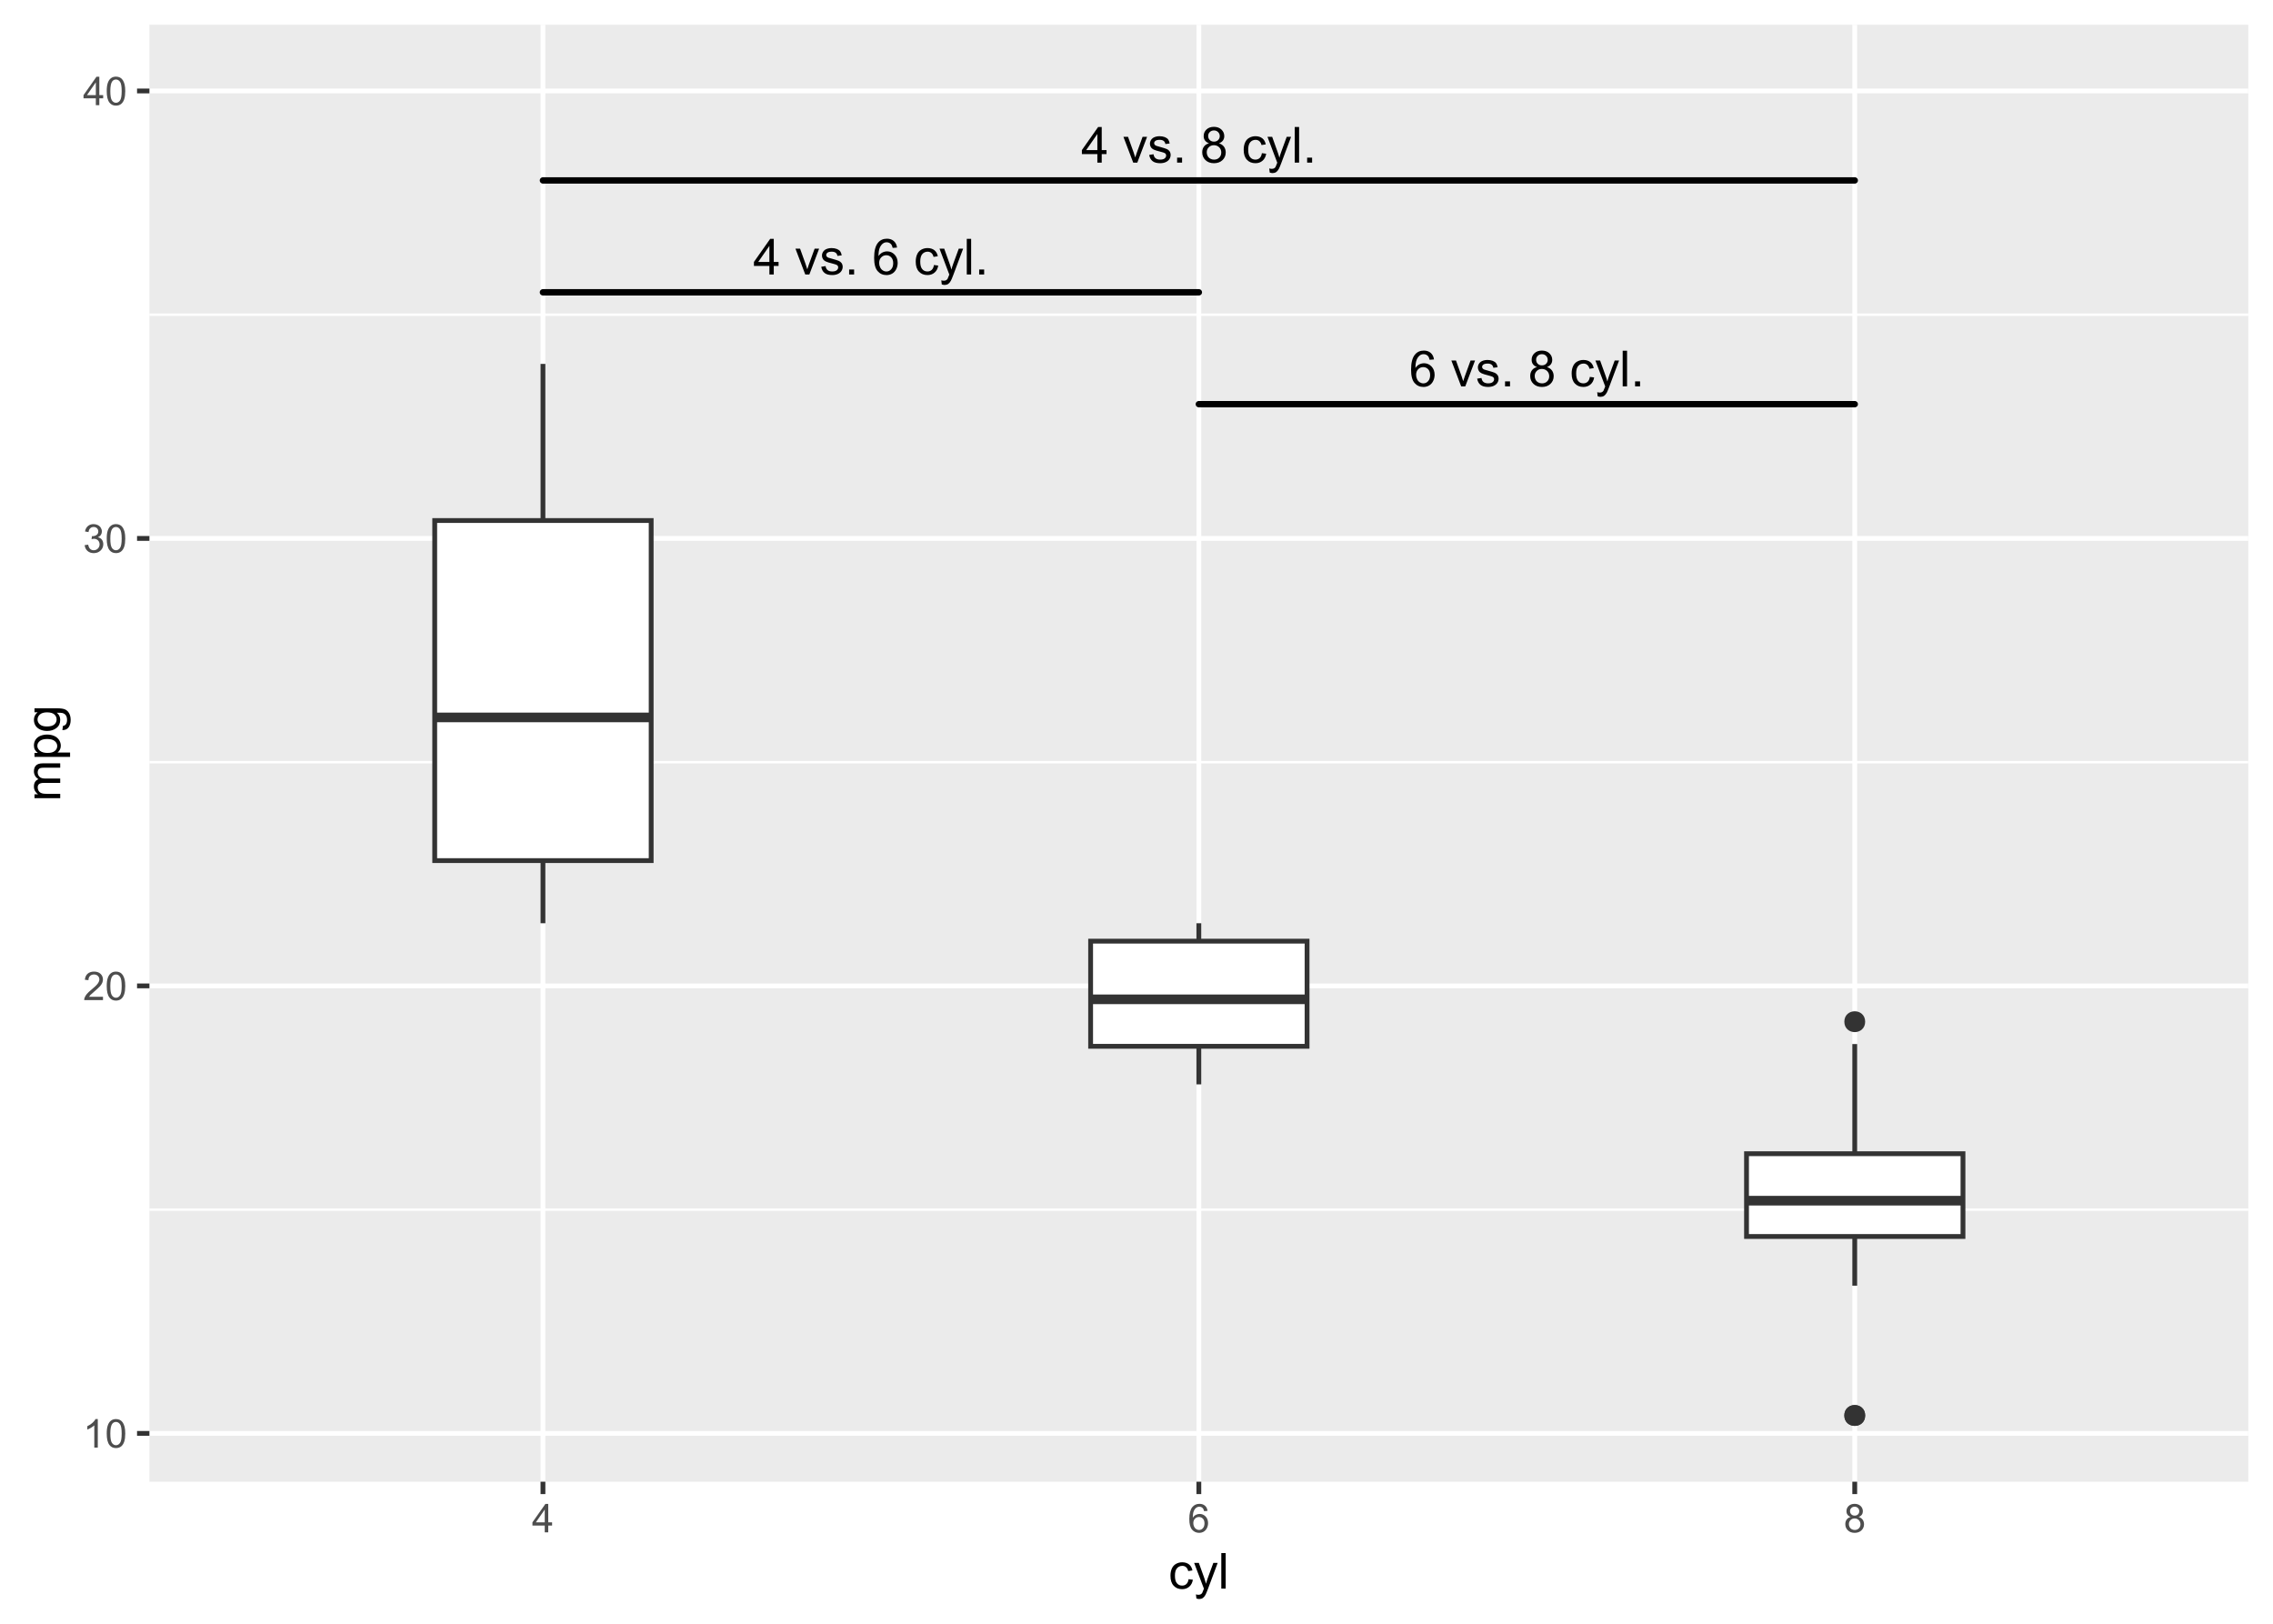
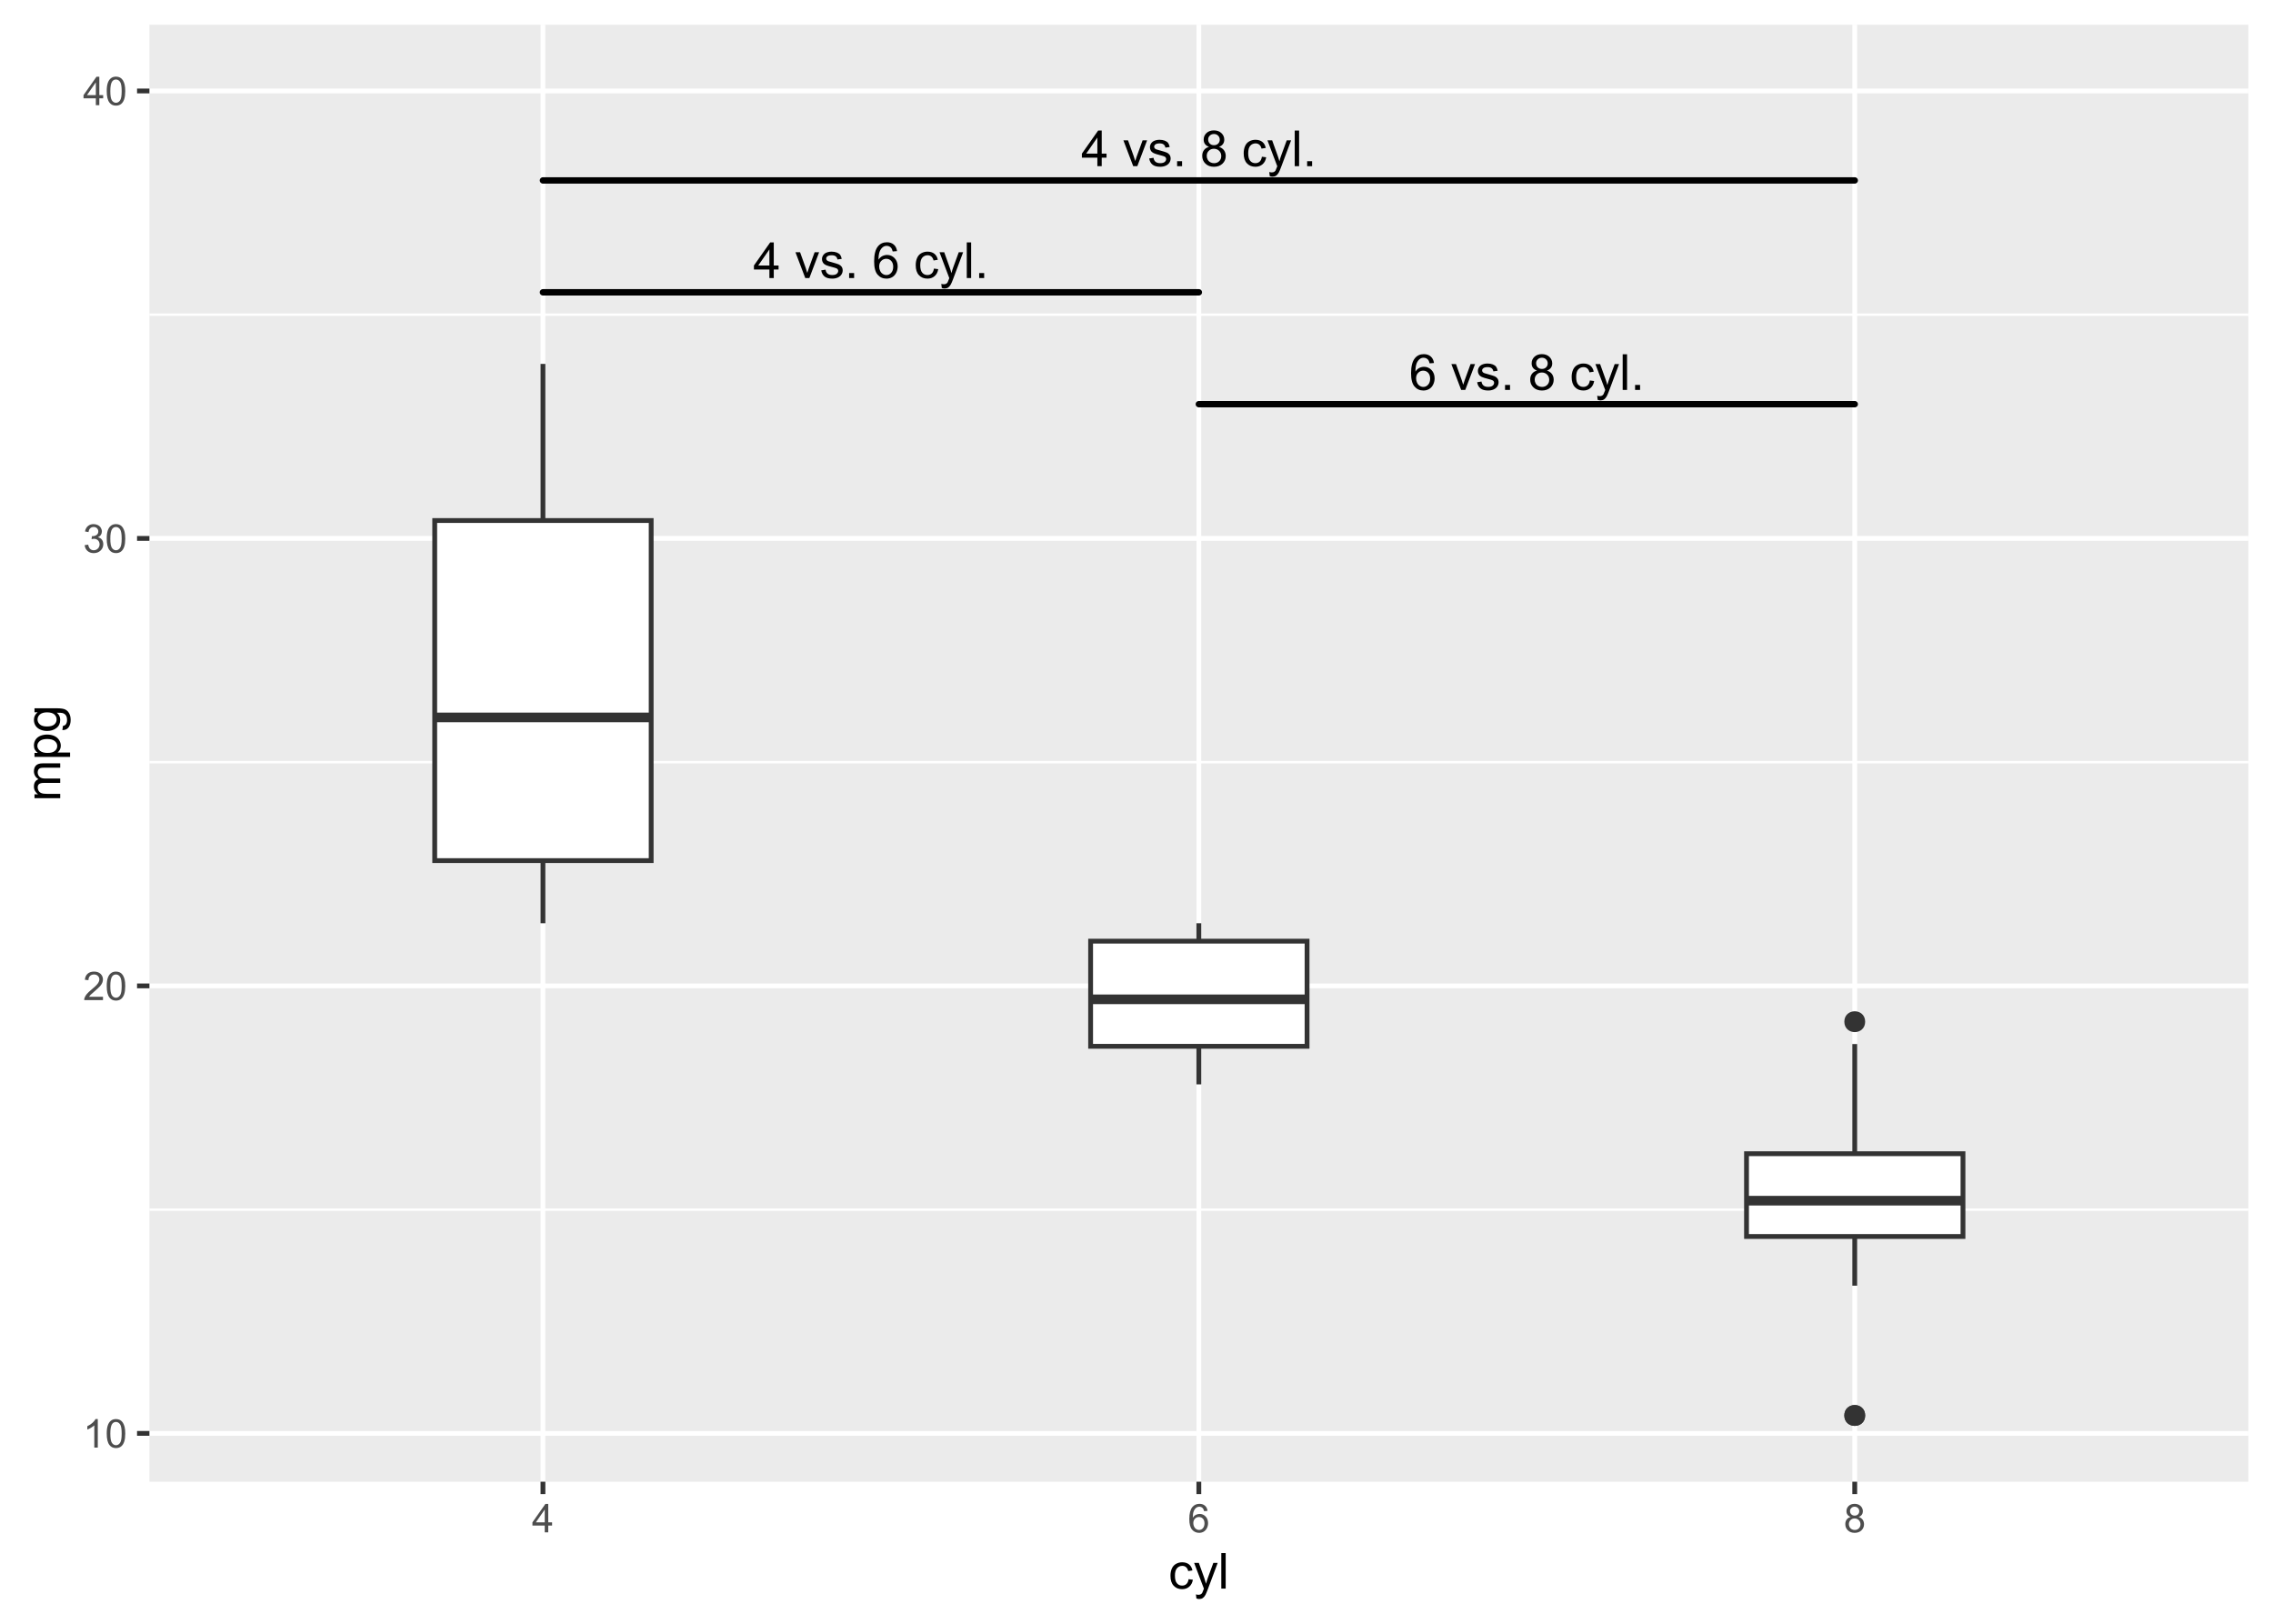
<svg xmlns="http://www.w3.org/2000/svg" xmlns:xlink="http://www.w3.org/1999/xlink" width="504pt" height="360pt" viewBox="0 0 504 360" version="1.1">
  <defs>
    <g>
      <symbol overflow="visible" id="glyph0-0">
        <path style="stroke:none;" d="M 1.379 0 L 1.379 -6.898 L 6.898 -6.898 L 6.898 0 Z M 1.551 -0.172 L 6.727 -0.172 L 6.727 -6.727 L 1.551 -6.727 Z M 1.551 -0.172 " />
      </symbol>
      <symbol overflow="visible" id="glyph0-1">
        <path style="stroke:none;" d="M 3.57 0 L 3.57 -1.891 L 0.141 -1.891 L 0.141 -2.781 L 3.746 -7.902 L 4.539 -7.902 L 4.539 -2.781 L 5.605 -2.781 L 5.605 -1.891 L 4.539 -1.891 L 4.539 0 Z M 3.57 -2.781 L 3.57 -6.344 L 1.094 -2.781 Z M 3.57 -2.781 " />
      </symbol>
      <symbol overflow="visible" id="glyph0-2">
        <path style="stroke:none;" d="" />
      </symbol>
      <symbol overflow="visible" id="glyph0-3">
        <path style="stroke:none;" d="M 2.316 0 L 0.141 -5.727 L 1.164 -5.727 L 2.395 -2.297 C 2.523 -1.926 2.645 -1.539 2.762 -1.145 C 2.844 -1.441 2.965 -1.805 3.121 -2.23 L 4.395 -5.727 L 5.391 -5.727 L 3.223 0 Z M 2.316 0 " />
      </symbol>
      <symbol overflow="visible" id="glyph0-4">
        <path style="stroke:none;" d="M 0.34 -1.707 L 1.301 -1.859 C 1.352 -1.469 1.5 -1.176 1.746 -0.973 C 1.992 -0.77 2.336 -0.668 2.781 -0.668 C 3.223 -0.668 3.555 -0.758 3.773 -0.938 C 3.988 -1.117 4.094 -1.328 4.098 -1.578 C 4.094 -1.797 4 -1.973 3.812 -2.098 C 3.676 -2.184 3.344 -2.293 2.82 -2.426 C 2.102 -2.605 1.609 -2.758 1.336 -2.891 C 1.062 -3.02 0.852 -3.203 0.711 -3.438 C 0.566 -3.668 0.496 -3.922 0.5 -4.203 C 0.496 -4.453 0.555 -4.691 0.676 -4.91 C 0.789 -5.129 0.949 -5.309 1.152 -5.457 C 1.301 -5.562 1.508 -5.656 1.77 -5.738 C 2.027 -5.812 2.305 -5.852 2.609 -5.855 C 3.055 -5.852 3.449 -5.789 3.789 -5.66 C 4.129 -5.527 4.379 -5.352 4.543 -5.133 C 4.699 -4.914 4.812 -4.617 4.879 -4.246 L 3.93 -4.117 C 3.883 -4.41 3.758 -4.641 3.555 -4.805 C 3.348 -4.969 3.055 -5.051 2.68 -5.055 C 2.23 -5.051 1.914 -4.977 1.723 -4.832 C 1.531 -4.684 1.434 -4.512 1.438 -4.316 C 1.434 -4.188 1.477 -4.074 1.559 -3.977 C 1.637 -3.871 1.758 -3.785 1.93 -3.719 C 2.023 -3.68 2.309 -3.598 2.785 -3.473 C 3.469 -3.285 3.949 -3.133 4.223 -3.02 C 4.492 -2.902 4.703 -2.734 4.859 -2.512 C 5.012 -2.289 5.09 -2.012 5.094 -1.684 C 5.09 -1.355 4.996 -1.051 4.809 -0.766 C 4.617 -0.48 4.344 -0.262 3.992 -0.105 C 3.633 0.051 3.23 0.129 2.785 0.129 C 2.039 0.129 1.473 -0.023 1.086 -0.332 C 0.691 -0.641 0.445 -1.098 0.34 -1.707 Z M 0.34 -1.707 " />
      </symbol>
      <symbol overflow="visible" id="glyph0-5">
        <path style="stroke:none;" d="M 1.004 0 L 1.004 -1.105 L 2.109 -1.105 L 2.109 0 Z M 1.004 0 " />
      </symbol>
      <symbol overflow="visible" id="glyph0-6">
        <path style="stroke:none;" d="M 5.492 -5.969 L 4.527 -5.891 C 4.438 -6.27 4.316 -6.547 4.16 -6.723 C 3.898 -6.996 3.574 -7.137 3.191 -7.137 C 2.879 -7.137 2.609 -7.051 2.379 -6.879 C 2.07 -6.652 1.828 -6.324 1.652 -5.902 C 1.477 -5.473 1.383 -4.863 1.379 -4.074 C 1.609 -4.426 1.895 -4.691 2.234 -4.867 C 2.57 -5.035 2.926 -5.121 3.301 -5.125 C 3.941 -5.121 4.492 -4.883 4.949 -4.41 C 5.402 -3.934 5.629 -3.32 5.633 -2.566 C 5.629 -2.066 5.523 -1.602 5.312 -1.18 C 5.098 -0.75 4.805 -0.426 4.43 -0.203 C 4.055 0.02 3.629 0.129 3.16 0.133 C 2.348 0.129 1.688 -0.164 1.18 -0.758 C 0.664 -1.348 0.41 -2.328 0.414 -3.699 C 0.41 -5.223 0.691 -6.332 1.262 -7.027 C 1.75 -7.629 2.414 -7.934 3.25 -7.934 C 3.871 -7.934 4.379 -7.758 4.777 -7.41 C 5.172 -7.062 5.41 -6.582 5.492 -5.969 Z M 1.531 -2.559 C 1.527 -2.223 1.598 -1.902 1.742 -1.602 C 1.883 -1.293 2.082 -1.062 2.34 -0.902 C 2.59 -0.742 2.859 -0.66 3.145 -0.664 C 3.551 -0.66 3.902 -0.828 4.199 -1.16 C 4.492 -1.488 4.641 -1.938 4.641 -2.508 C 4.641 -3.051 4.492 -3.48 4.203 -3.797 C 3.91 -4.109 3.547 -4.266 3.105 -4.27 C 2.668 -4.266 2.293 -4.109 1.988 -3.797 C 1.68 -3.48 1.527 -3.066 1.531 -2.559 Z M 1.531 -2.559 " />
      </symbol>
      <symbol overflow="visible" id="glyph0-7">
        <path style="stroke:none;" d="M 4.465 -2.098 L 5.418 -1.973 C 5.312 -1.312 5.047 -0.797 4.617 -0.43 C 4.188 -0.055 3.66 0.129 3.035 0.129 C 2.25 0.129 1.617 -0.125 1.145 -0.637 C 0.664 -1.148 0.426 -1.883 0.43 -2.84 C 0.426 -3.457 0.531 -4 0.738 -4.465 C 0.941 -4.926 1.25 -5.273 1.672 -5.508 C 2.086 -5.738 2.543 -5.852 3.039 -5.855 C 3.66 -5.852 4.168 -5.695 4.566 -5.383 C 4.957 -5.066 5.211 -4.621 5.324 -4.043 L 4.383 -3.898 C 4.289 -4.277 4.129 -4.566 3.902 -4.762 C 3.676 -4.953 3.398 -5.051 3.078 -5.055 C 2.586 -5.051 2.191 -4.875 1.887 -4.527 C 1.582 -4.176 1.43 -3.621 1.43 -2.867 C 1.43 -2.094 1.574 -1.535 1.871 -1.191 C 2.16 -0.84 2.547 -0.668 3.023 -0.668 C 3.402 -0.668 3.719 -0.785 3.977 -1.02 C 4.23 -1.254 4.395 -1.613 4.465 -2.098 Z M 4.465 -2.098 " />
      </symbol>
      <symbol overflow="visible" id="glyph0-8">
        <path style="stroke:none;" d="M 0.684 2.203 L 0.578 1.293 C 0.785 1.348 0.969 1.375 1.133 1.379 C 1.344 1.375 1.516 1.34 1.648 1.27 C 1.773 1.195 1.883 1.094 1.969 0.969 C 2.027 0.867 2.125 0.629 2.266 0.246 C 2.277 0.191 2.305 0.113 2.352 0.012 L 0.18 -5.727 L 1.223 -5.727 L 2.414 -2.41 C 2.57 -1.984 2.707 -1.543 2.828 -1.082 C 2.938 -1.523 3.07 -1.957 3.23 -2.387 L 4.453 -5.727 L 5.422 -5.727 L 3.246 0.098 C 3.012 0.723 2.828 1.156 2.699 1.395 C 2.523 1.715 2.324 1.949 2.105 2.098 C 1.879 2.246 1.613 2.32 1.309 2.324 C 1.121 2.32 0.914 2.281 0.684 2.203 Z M 0.684 2.203 " />
      </symbol>
      <symbol overflow="visible" id="glyph0-9">
        <path style="stroke:none;" d="M 0.707 0 L 0.707 -7.902 L 1.676 -7.902 L 1.676 0 Z M 0.707 0 " />
      </symbol>
      <symbol overflow="visible" id="glyph0-10">
        <path style="stroke:none;" d="M 1.953 -4.285 C 1.547 -4.43 1.25 -4.641 1.055 -4.914 C 0.859 -5.184 0.762 -5.512 0.766 -5.898 C 0.762 -6.469 0.969 -6.949 1.383 -7.344 C 1.797 -7.734 2.348 -7.934 3.035 -7.934 C 3.723 -7.934 4.277 -7.73 4.699 -7.332 C 5.121 -6.93 5.332 -6.445 5.332 -5.871 C 5.332 -5.504 5.234 -5.184 5.043 -4.914 C 4.848 -4.641 4.555 -4.43 4.168 -4.285 C 4.648 -4.121 5.02 -3.867 5.273 -3.52 C 5.527 -3.164 5.652 -2.742 5.656 -2.258 C 5.652 -1.578 5.414 -1.012 4.938 -0.555 C 4.457 -0.098 3.828 0.129 3.051 0.133 C 2.27 0.129 1.641 -0.098 1.164 -0.559 C 0.684 -1.016 0.445 -1.594 0.449 -2.285 C 0.445 -2.797 0.574 -3.227 0.84 -3.574 C 1.098 -3.922 1.469 -4.156 1.953 -4.285 Z M 1.758 -5.93 C 1.758 -5.555 1.875 -5.246 2.117 -5.012 C 2.355 -4.77 2.668 -4.652 3.055 -4.656 C 3.426 -4.652 3.734 -4.77 3.973 -5.008 C 4.211 -5.242 4.328 -5.531 4.332 -5.875 C 4.328 -6.23 4.207 -6.531 3.961 -6.773 C 3.715 -7.016 3.41 -7.137 3.047 -7.137 C 2.676 -7.137 2.367 -7.016 2.125 -6.781 C 1.879 -6.539 1.758 -6.258 1.758 -5.93 Z M 1.445 -2.281 C 1.441 -2 1.508 -1.734 1.641 -1.477 C 1.773 -1.219 1.969 -1.016 2.227 -0.875 C 2.484 -0.73 2.762 -0.66 3.062 -0.664 C 3.523 -0.66 3.906 -0.809 4.211 -1.109 C 4.512 -1.406 4.664 -1.785 4.664 -2.246 C 4.664 -2.711 4.508 -3.098 4.195 -3.406 C 3.883 -3.707 3.492 -3.859 3.031 -3.863 C 2.57 -3.859 2.191 -3.711 1.895 -3.41 C 1.59 -3.109 1.441 -2.73 1.445 -2.281 Z M 1.445 -2.281 " />
      </symbol>
      <symbol overflow="visible" id="glyph1-0">
        <path style="stroke:none;" d="M 1.102 0 L 1.102 -5.5 L 5.5 -5.5 L 5.5 0 Z M 1.238 -0.137 L 5.363 -0.137 L 5.363 -5.363 L 1.238 -5.363 Z M 1.238 -0.137 " />
      </symbol>
      <symbol overflow="visible" id="glyph1-1">
        <path style="stroke:none;" d="M 3.277 0 L 2.504 0 L 2.504 -4.93 C 2.316 -4.75 2.074 -4.574 1.773 -4.395 C 1.469 -4.215 1.195 -4.082 0.957 -3.996 L 0.957 -4.742 C 1.387 -4.941 1.766 -5.188 2.09 -5.48 C 2.414 -5.77 2.645 -6.051 2.781 -6.324 L 3.277 -6.324 Z M 3.277 0 " />
      </symbol>
      <symbol overflow="visible" id="glyph1-2">
        <path style="stroke:none;" d="M 0.367 -3.105 C 0.363 -3.848 0.438 -4.445 0.594 -4.902 C 0.742 -5.355 0.973 -5.707 1.277 -5.953 C 1.578 -6.199 1.957 -6.32 2.418 -6.324 C 2.754 -6.32 3.051 -6.254 3.309 -6.121 C 3.562 -5.984 3.773 -5.789 3.938 -5.531 C 4.102 -5.273 4.23 -4.961 4.328 -4.594 C 4.422 -4.227 4.469 -3.73 4.473 -3.105 C 4.469 -2.367 4.395 -1.77 4.242 -1.316 C 4.09 -0.859 3.863 -0.508 3.562 -0.262 C 3.258 -0.016 2.875 0.105 2.418 0.109 C 1.809 0.105 1.332 -0.109 0.988 -0.547 C 0.57 -1.066 0.363 -1.922 0.367 -3.105 Z M 1.16 -3.105 C 1.16 -2.07 1.281 -1.379 1.523 -1.039 C 1.766 -0.695 2.062 -0.527 2.418 -0.527 C 2.773 -0.527 3.074 -0.699 3.316 -1.043 C 3.559 -1.387 3.68 -2.074 3.68 -3.105 C 3.68 -4.145 3.559 -4.832 3.316 -5.172 C 3.074 -5.512 2.77 -5.684 2.41 -5.684 C 2.051 -5.684 1.77 -5.531 1.559 -5.234 C 1.293 -4.844 1.16 -4.137 1.16 -3.105 Z M 1.16 -3.105 " />
      </symbol>
      <symbol overflow="visible" id="glyph1-3">
        <path style="stroke:none;" d="M 4.43 -0.742 L 4.43 0 L 0.266 0 C 0.258 -0.188 0.289 -0.367 0.355 -0.539 C 0.461 -0.82 0.629 -1.098 0.863 -1.375 C 1.094 -1.648 1.434 -1.965 1.879 -2.328 C 2.562 -2.887 3.023 -3.332 3.266 -3.664 C 3.5 -3.988 3.621 -4.301 3.625 -4.594 C 3.621 -4.898 3.512 -5.156 3.297 -5.367 C 3.074 -5.578 2.789 -5.684 2.441 -5.684 C 2.066 -5.684 1.77 -5.57 1.547 -5.348 C 1.32 -5.125 1.207 -4.816 1.207 -4.422 L 0.414 -4.504 C 0.465 -5.094 0.668 -5.543 1.027 -5.855 C 1.379 -6.164 1.855 -6.32 2.457 -6.324 C 3.059 -6.32 3.539 -6.152 3.891 -5.82 C 4.242 -5.484 4.418 -5.07 4.422 -4.578 C 4.418 -4.32 4.367 -4.074 4.266 -3.832 C 4.164 -3.59 3.992 -3.332 3.754 -3.062 C 3.512 -2.793 3.113 -2.426 2.562 -1.957 C 2.094 -1.566 1.797 -1.301 1.664 -1.16 C 1.531 -1.02 1.422 -0.879 1.34 -0.742 Z M 4.43 -0.742 " />
      </symbol>
      <symbol overflow="visible" id="glyph1-4">
        <path style="stroke:none;" d="M 0.371 -1.664 L 1.145 -1.766 C 1.23 -1.324 1.383 -1.008 1.598 -0.816 C 1.809 -0.621 2.066 -0.527 2.375 -0.527 C 2.734 -0.527 3.043 -0.652 3.297 -0.906 C 3.547 -1.156 3.672 -1.469 3.676 -1.844 C 3.672 -2.195 3.555 -2.488 3.324 -2.719 C 3.09 -2.949 2.797 -3.062 2.441 -3.066 C 2.293 -3.062 2.109 -3.035 1.895 -2.98 L 1.98 -3.66 C 2.031 -3.652 2.07 -3.648 2.105 -3.652 C 2.434 -3.648 2.73 -3.734 2.996 -3.91 C 3.254 -4.078 3.387 -4.344 3.391 -4.703 C 3.387 -4.984 3.289 -5.219 3.102 -5.406 C 2.906 -5.59 2.66 -5.684 2.359 -5.688 C 2.055 -5.684 1.805 -5.59 1.605 -5.402 C 1.402 -5.215 1.273 -4.93 1.219 -4.555 L 0.445 -4.691 C 0.539 -5.207 0.754 -5.609 1.09 -5.895 C 1.426 -6.18 1.844 -6.32 2.344 -6.324 C 2.688 -6.32 3.004 -6.246 3.293 -6.102 C 3.582 -5.953 3.801 -5.754 3.953 -5.5 C 4.105 -5.242 4.184 -4.973 4.184 -4.688 C 4.184 -4.414 4.109 -4.164 3.965 -3.945 C 3.816 -3.719 3.602 -3.543 3.316 -3.41 C 3.688 -3.324 3.977 -3.145 4.184 -2.875 C 4.391 -2.602 4.492 -2.262 4.496 -1.859 C 4.492 -1.305 4.293 -0.84 3.895 -0.461 C 3.492 -0.078 2.984 0.109 2.371 0.113 C 1.816 0.109 1.355 -0.051 0.992 -0.379 C 0.625 -0.707 0.418 -1.137 0.371 -1.664 Z M 0.371 -1.664 " />
      </symbol>
      <symbol overflow="visible" id="glyph1-5">
        <path style="stroke:none;" d="M 2.844 0 L 2.844 -1.508 L 0.113 -1.508 L 0.113 -2.219 L 2.988 -6.301 L 3.617 -6.301 L 3.617 -2.219 L 4.469 -2.219 L 4.469 -1.508 L 3.617 -1.508 L 3.617 0 Z M 2.844 -2.219 L 2.844 -5.059 L 0.871 -2.219 Z M 2.844 -2.219 " />
      </symbol>
      <symbol overflow="visible" id="glyph1-6">
        <path style="stroke:none;" d="M 4.379 -4.758 L 3.609 -4.695 C 3.539 -4.996 3.441 -5.219 3.316 -5.359 C 3.105 -5.574 2.848 -5.684 2.543 -5.688 C 2.297 -5.684 2.078 -5.617 1.895 -5.484 C 1.648 -5.305 1.457 -5.043 1.32 -4.703 C 1.176 -4.363 1.105 -3.879 1.102 -3.25 C 1.285 -3.531 1.512 -3.742 1.781 -3.879 C 2.051 -4.016 2.332 -4.082 2.629 -4.086 C 3.141 -4.082 3.578 -3.895 3.945 -3.516 C 4.305 -3.137 4.488 -2.645 4.492 -2.047 C 4.488 -1.648 4.402 -1.281 4.234 -0.941 C 4.062 -0.602 3.828 -0.34 3.531 -0.16 C 3.23 0.02 2.895 0.105 2.52 0.109 C 1.871 0.105 1.344 -0.129 0.941 -0.602 C 0.531 -1.074 0.328 -1.855 0.332 -2.949 C 0.328 -4.16 0.551 -5.047 1.004 -5.602 C 1.395 -6.082 1.926 -6.32 2.59 -6.324 C 3.086 -6.32 3.492 -6.184 3.809 -5.906 C 4.125 -5.629 4.312 -5.246 4.379 -4.758 Z M 1.219 -2.039 C 1.219 -1.773 1.273 -1.516 1.387 -1.273 C 1.5 -1.027 1.66 -0.844 1.863 -0.719 C 2.066 -0.59 2.277 -0.527 2.504 -0.527 C 2.828 -0.527 3.109 -0.656 3.348 -0.922 C 3.578 -1.184 3.695 -1.543 3.699 -2 C 3.695 -2.43 3.582 -2.773 3.352 -3.027 C 3.117 -3.273 2.824 -3.398 2.477 -3.402 C 2.121 -3.398 1.824 -3.273 1.582 -3.027 C 1.34 -2.773 1.219 -2.445 1.219 -2.039 Z M 1.219 -2.039 " />
      </symbol>
      <symbol overflow="visible" id="glyph1-7">
        <path style="stroke:none;" d="M 1.555 -3.418 C 1.23 -3.531 0.992 -3.699 0.84 -3.918 C 0.684 -4.133 0.609 -4.395 0.609 -4.699 C 0.609 -5.156 0.773 -5.539 1.102 -5.855 C 1.43 -6.164 1.867 -6.32 2.418 -6.324 C 2.969 -6.32 3.41 -6.16 3.746 -5.844 C 4.078 -5.523 4.246 -5.137 4.25 -4.68 C 4.246 -4.387 4.172 -4.133 4.02 -3.918 C 3.863 -3.699 3.629 -3.531 3.32 -3.418 C 3.707 -3.285 4 -3.082 4.203 -2.805 C 4.402 -2.52 4.504 -2.184 4.508 -1.801 C 4.504 -1.258 4.312 -0.805 3.934 -0.441 C 3.551 -0.074 3.051 0.105 2.434 0.109 C 1.809 0.105 1.309 -0.074 0.926 -0.441 C 0.543 -0.809 0.352 -1.27 0.355 -1.82 C 0.352 -2.23 0.457 -2.574 0.668 -2.852 C 0.875 -3.125 1.168 -3.312 1.555 -3.418 Z M 1.402 -4.727 C 1.398 -4.426 1.496 -4.184 1.688 -3.996 C 1.879 -3.805 2.129 -3.707 2.438 -3.711 C 2.734 -3.707 2.977 -3.801 3.168 -3.992 C 3.355 -4.176 3.449 -4.406 3.453 -4.684 C 3.449 -4.965 3.352 -5.203 3.16 -5.398 C 2.961 -5.586 2.719 -5.684 2.43 -5.688 C 2.129 -5.684 1.883 -5.59 1.691 -5.402 C 1.496 -5.215 1.398 -4.988 1.402 -4.727 Z M 1.152 -1.816 C 1.148 -1.598 1.199 -1.383 1.309 -1.176 C 1.41 -0.969 1.566 -0.809 1.773 -0.695 C 1.98 -0.582 2.203 -0.527 2.441 -0.527 C 2.809 -0.527 3.113 -0.645 3.355 -0.883 C 3.594 -1.121 3.715 -1.426 3.719 -1.793 C 3.715 -2.164 3.59 -2.469 3.344 -2.715 C 3.094 -2.957 2.785 -3.082 2.414 -3.082 C 2.051 -3.082 1.75 -2.961 1.512 -2.719 C 1.27 -2.477 1.148 -2.176 1.152 -1.816 Z M 1.152 -1.816 " />
      </symbol>
      <symbol overflow="visible" id="glyph2-0">
        <path style="stroke:none;" d="M 1.375 0 L 1.375 -6.875 L 6.875 -6.875 L 6.875 0 Z M 1.547 -0.172 L 6.703 -0.172 L 6.703 -6.703 L 1.547 -6.703 Z M 1.547 -0.172 " />
      </symbol>
      <symbol overflow="visible" id="glyph2-1">
        <path style="stroke:none;" d="M 4.445 -2.09 L 5.398 -1.965 C 5.289 -1.309 5.023 -0.797 4.598 -0.426 C 4.168 -0.055 3.645 0.129 3.023 0.129 C 2.242 0.129 1.613 -0.125 1.141 -0.637 C 0.664 -1.145 0.426 -1.875 0.43 -2.832 C 0.426 -3.441 0.527 -3.98 0.734 -4.445 C 0.938 -4.906 1.25 -5.254 1.668 -5.484 C 2.082 -5.715 2.535 -5.828 3.031 -5.832 C 3.645 -5.828 4.152 -5.672 4.547 -5.363 C 4.941 -5.047 5.191 -4.602 5.305 -4.027 L 4.367 -3.883 C 4.273 -4.262 4.117 -4.551 3.891 -4.746 C 3.664 -4.941 3.387 -5.039 3.066 -5.039 C 2.574 -5.039 2.18 -4.863 1.879 -4.516 C 1.57 -4.164 1.418 -3.613 1.422 -2.859 C 1.418 -2.09 1.566 -1.531 1.863 -1.184 C 2.156 -0.836 2.539 -0.66 3.012 -0.664 C 3.391 -0.66 3.707 -0.777 3.961 -1.012 C 4.215 -1.242 4.375 -1.602 4.445 -2.09 Z M 4.445 -2.09 " />
      </symbol>
      <symbol overflow="visible" id="glyph2-2">
        <path style="stroke:none;" d="M 0.684 2.195 L 0.574 1.289 C 0.785 1.344 0.969 1.371 1.129 1.375 C 1.34 1.371 1.512 1.336 1.641 1.266 C 1.77 1.195 1.875 1.094 1.961 0.969 C 2.02 0.867 2.117 0.629 2.258 0.246 C 2.27 0.191 2.301 0.113 2.344 0.012 L 0.176 -5.703 L 1.219 -5.703 L 2.406 -2.402 C 2.559 -1.98 2.695 -1.539 2.82 -1.078 C 2.926 -1.523 3.059 -1.957 3.219 -2.379 L 4.438 -5.703 L 5.402 -5.703 L 3.234 0.098 C 3 0.719 2.816 1.148 2.691 1.391 C 2.516 1.703 2.32 1.938 2.098 2.09 C 1.875 2.238 1.609 2.312 1.305 2.316 C 1.117 2.312 0.91 2.273 0.684 2.195 Z M 0.684 2.195 " />
      </symbol>
      <symbol overflow="visible" id="glyph2-3">
        <path style="stroke:none;" d="M 0.703 0 L 0.703 -7.875 L 1.672 -7.875 L 1.672 0 Z M 0.703 0 " />
      </symbol>
      <symbol overflow="visible" id="glyph3-0">
        <path style="stroke:none;" d="M 0 -1.375 L -6.875 -1.375 L -6.875 -6.875 L 0 -6.875 Z M -0.172 -1.547 L -0.172 -6.703 L -6.703 -6.703 L -6.703 -1.547 Z M -0.172 -1.547 " />
      </symbol>
      <symbol overflow="visible" id="glyph3-1">
        <path style="stroke:none;" d="M 0 -0.727 L -5.703 -0.727 L -5.703 -1.59 L -4.902 -1.59 C -5.18 -1.766 -5.406 -2.004 -5.578 -2.305 C -5.746 -2.598 -5.828 -2.938 -5.832 -3.32 C -5.828 -3.738 -5.742 -4.086 -5.566 -4.359 C -5.391 -4.629 -5.145 -4.816 -4.836 -4.93 C -5.496 -5.379 -5.828 -5.969 -5.832 -6.691 C -5.828 -7.254 -5.672 -7.688 -5.363 -7.996 C -5.047 -8.297 -4.566 -8.449 -3.914 -8.453 L 0 -8.453 L 0 -7.492 L -3.594 -7.492 C -3.977 -7.488 -4.254 -7.457 -4.426 -7.398 C -4.594 -7.332 -4.734 -7.219 -4.84 -7.059 C -4.941 -6.891 -4.992 -6.695 -4.996 -6.477 C -4.992 -6.07 -4.859 -5.738 -4.594 -5.477 C -4.328 -5.211 -3.898 -5.078 -3.312 -5.082 L 0 -5.082 L 0 -4.113 L -3.707 -4.113 C -4.133 -4.113 -4.453 -4.031 -4.672 -3.875 C -4.883 -3.715 -4.992 -3.461 -4.996 -3.105 C -4.992 -2.832 -4.922 -2.578 -4.781 -2.348 C -4.637 -2.117 -4.426 -1.949 -4.152 -1.848 C -3.875 -1.738 -3.477 -1.688 -2.961 -1.691 L 0 -1.691 Z M 0 -0.727 " />
      </symbol>
      <symbol overflow="visible" id="glyph3-2">
        <path style="stroke:none;" d="M 2.188 -0.727 L -5.703 -0.727 L -5.703 -1.605 L -4.961 -1.605 C -5.25 -1.812 -5.469 -2.047 -5.613 -2.309 C -5.758 -2.57 -5.828 -2.887 -5.832 -3.262 C -5.828 -3.746 -5.703 -4.176 -5.457 -4.551 C -5.203 -4.922 -4.852 -5.203 -4.395 -5.391 C -3.938 -5.578 -3.438 -5.672 -2.895 -5.676 C -2.309 -5.672 -1.781 -5.566 -1.316 -5.359 C -0.848 -5.148 -0.488 -4.844 -0.242 -4.449 C 0.008 -4.047 0.129 -3.629 0.129 -3.191 C 0.129 -2.867 0.062 -2.578 -0.074 -2.32 C -0.207 -2.062 -0.379 -1.852 -0.59 -1.691 L 2.188 -1.691 Z M -2.82 -1.602 C -2.082 -1.598 -1.539 -1.746 -1.191 -2.047 C -0.836 -2.34 -0.66 -2.699 -0.664 -3.125 C -0.66 -3.551 -0.844 -3.918 -1.211 -4.227 C -1.574 -4.531 -2.137 -4.688 -2.898 -4.688 C -3.625 -4.688 -4.168 -4.535 -4.531 -4.238 C -4.891 -3.938 -5.074 -3.582 -5.074 -3.168 C -5.074 -2.754 -4.879 -2.391 -4.496 -2.074 C -4.109 -1.758 -3.551 -1.598 -2.82 -1.602 Z M -2.82 -1.602 " />
      </symbol>
      <symbol overflow="visible" id="glyph3-3">
        <path style="stroke:none;" d="M 0.473 -0.547 L 0.613 -1.488 C 0.898 -1.527 1.109 -1.637 1.246 -1.816 C 1.422 -2.055 1.512 -2.379 1.516 -2.797 C 1.512 -3.242 1.422 -3.59 1.246 -3.832 C 1.062 -4.074 0.812 -4.238 0.496 -4.328 C 0.297 -4.379 -0.113 -4.402 -0.746 -4.398 C -0.246 -3.973 0 -3.445 0 -2.82 C 0 -2.031 -0.281 -1.426 -0.848 -1 C -1.41 -0.566 -2.09 -0.352 -2.883 -0.355 C -3.426 -0.352 -3.926 -0.449 -4.391 -0.648 C -4.848 -0.844 -5.203 -1.129 -5.457 -1.504 C -5.703 -1.875 -5.828 -2.316 -5.832 -2.824 C -5.828 -3.496 -5.559 -4.051 -5.016 -4.492 L -5.703 -4.492 L -5.703 -5.383 L -0.773 -5.383 C 0.113 -5.379 0.742 -5.289 1.113 -5.109 C 1.484 -4.93 1.777 -4.641 1.992 -4.25 C 2.207 -3.855 2.312 -3.375 2.316 -2.805 C 2.312 -2.121 2.16 -1.57 1.855 -1.152 C 1.547 -0.734 1.086 -0.531 0.473 -0.547 Z M -2.953 -1.348 C -2.203 -1.348 -1.656 -1.496 -1.316 -1.793 C -0.969 -2.09 -0.797 -2.461 -0.801 -2.91 C -0.797 -3.352 -0.969 -3.723 -1.312 -4.027 C -1.652 -4.324 -2.188 -4.477 -2.922 -4.48 C -3.617 -4.477 -4.145 -4.32 -4.5 -4.016 C -4.852 -3.703 -5.027 -3.332 -5.031 -2.895 C -5.027 -2.465 -4.852 -2.098 -4.508 -1.797 C -4.156 -1.496 -3.641 -1.348 -2.953 -1.348 Z M -2.953 -1.348 " />
      </symbol>
    </g>
    <clipPath id="clip1">
      <path d="M 33.129 5.48 L 498.523 5.48 L 498.523 328.512 L 33.129 328.512 Z M 33.129 5.48 " />
    </clipPath>
    <clipPath id="clip2">
      <path d="M 33.129 267 L 498.523 267 L 498.523 269 L 33.129 269 Z M 33.129 267 " />
    </clipPath>
    <clipPath id="clip3">
      <path d="M 33.129 168 L 498.523 168 L 498.523 170 L 33.129 170 Z M 33.129 168 " />
    </clipPath>
    <clipPath id="clip4">
      <path d="M 33.129 69 L 498.523 69 L 498.523 71 L 33.129 71 Z M 33.129 69 " />
    </clipPath>
    <clipPath id="clip5">
      <path d="M 33.129 317 L 498.523 317 L 498.523 319 L 33.129 319 Z M 33.129 317 " />
    </clipPath>
    <clipPath id="clip6">
      <path d="M 33.129 218 L 498.523 218 L 498.523 220 L 33.129 220 Z M 33.129 218 " />
    </clipPath>
    <clipPath id="clip7">
      <path d="M 33.129 118 L 498.523 118 L 498.523 120 L 33.129 120 Z M 33.129 118 " />
    </clipPath>
    <clipPath id="clip8">
      <path d="M 33.129 19 L 498.523 19 L 498.523 21 L 33.129 21 Z M 33.129 19 " />
    </clipPath>
    <clipPath id="clip9">
      <path d="M 119 5.48 L 121 5.48 L 121 328.512 L 119 328.512 Z M 119 5.48 " />
    </clipPath>
    <clipPath id="clip10">
      <path d="M 265 5.48 L 267 5.48 L 267 328.512 L 265 328.512 Z M 265 5.48 " />
    </clipPath>
    <clipPath id="clip11">
      <path d="M 410 5.48 L 412 5.48 L 412 328.512 L 410 328.512 Z M 410 5.48 " />
    </clipPath>
  </defs>
  <g id="surface24">
    <rect x="0" y="0" width="504" height="360" style="fill:rgb(100%,100%,100%);fill-opacity:1;stroke:none;" />
    <rect x="0" y="0" width="504" height="360" style="fill:rgb(100%,100%,100%);fill-opacity:1;stroke:none;" />
    <path style="fill:none;stroke-width:1.067;stroke-linecap:round;stroke-linejoin:round;stroke:rgb(100%,100%,100%);stroke-opacity:1;stroke-miterlimit:10;" d="M 0 360 L 504 360 L 504 0 L 0 0 Z M 0 360 " />
    <g clip-path="url(#clip1)" clip-rule="nonzero">
      <path style=" stroke:none;fill-rule:nonzero;fill:rgb(92.157%,92.157%,92.157%);fill-opacity:1;" d="M 33.129 328.508 L 498.523 328.508 L 498.523 5.477 L 33.129 5.477 Z M 33.129 328.508 " />
    </g>
    <g clip-path="url(#clip2)" clip-rule="nonzero">
      <path style="fill:none;stroke-width:0.533;stroke-linecap:butt;stroke-linejoin:round;stroke:rgb(100%,100%,100%);stroke-opacity:1;stroke-miterlimit:10;" d="M 33.129 268.188 L 498.52 268.188 " />
    </g>
    <g clip-path="url(#clip3)" clip-rule="nonzero">
      <path style="fill:none;stroke-width:0.533;stroke-linecap:butt;stroke-linejoin:round;stroke:rgb(100%,100%,100%);stroke-opacity:1;stroke-miterlimit:10;" d="M 33.129 168.98 L 498.52 168.98 " />
    </g>
    <g clip-path="url(#clip4)" clip-rule="nonzero">
      <path style="fill:none;stroke-width:0.533;stroke-linecap:butt;stroke-linejoin:round;stroke:rgb(100%,100%,100%);stroke-opacity:1;stroke-miterlimit:10;" d="M 33.129 69.77 L 498.52 69.77 " />
    </g>
    <g clip-path="url(#clip5)" clip-rule="nonzero">
      <path style="fill:none;stroke-width:1.067;stroke-linecap:butt;stroke-linejoin:round;stroke:rgb(100%,100%,100%);stroke-opacity:1;stroke-miterlimit:10;" d="M 33.129 317.793 L 498.52 317.793 " />
    </g>
    <g clip-path="url(#clip6)" clip-rule="nonzero">
      <path style="fill:none;stroke-width:1.067;stroke-linecap:butt;stroke-linejoin:round;stroke:rgb(100%,100%,100%);stroke-opacity:1;stroke-miterlimit:10;" d="M 33.129 218.582 L 498.52 218.582 " />
    </g>
    <g clip-path="url(#clip7)" clip-rule="nonzero">
      <path style="fill:none;stroke-width:1.067;stroke-linecap:butt;stroke-linejoin:round;stroke:rgb(100%,100%,100%);stroke-opacity:1;stroke-miterlimit:10;" d="M 33.129 119.375 L 498.52 119.375 " />
    </g>
    <g clip-path="url(#clip8)" clip-rule="nonzero">
      <path style="fill:none;stroke-width:1.067;stroke-linecap:butt;stroke-linejoin:round;stroke:rgb(100%,100%,100%);stroke-opacity:1;stroke-miterlimit:10;" d="M 33.129 20.164 L 498.52 20.164 " />
    </g>
    <g clip-path="url(#clip9)" clip-rule="nonzero">
      <path style="fill:none;stroke-width:1.067;stroke-linecap:butt;stroke-linejoin:round;stroke:rgb(100%,100%,100%);stroke-opacity:1;stroke-miterlimit:10;" d="M 120.391 328.508 L 120.391 5.48 " />
    </g>
    <g clip-path="url(#clip10)" clip-rule="nonzero">
      <path style="fill:none;stroke-width:1.067;stroke-linecap:butt;stroke-linejoin:round;stroke:rgb(100%,100%,100%);stroke-opacity:1;stroke-miterlimit:10;" d="M 265.824 328.508 L 265.824 5.48 " />
    </g>
    <g clip-path="url(#clip11)" clip-rule="nonzero">
      <path style="fill:none;stroke-width:1.067;stroke-linecap:butt;stroke-linejoin:round;stroke:rgb(100%,100%,100%);stroke-opacity:1;stroke-miterlimit:10;" d="M 411.258 328.508 L 411.258 5.48 " />
    </g>
    <path style="fill:none;stroke-width:1.067;stroke-linecap:butt;stroke-linejoin:round;stroke:rgb(20%,20%,20%);stroke-opacity:1;stroke-miterlimit:10;" d="M 120.391 115.406 L 120.391 80.68 " />
    <path style="fill:none;stroke-width:1.067;stroke-linecap:butt;stroke-linejoin:round;stroke:rgb(20%,20%,20%);stroke-opacity:1;stroke-miterlimit:10;" d="M 120.391 190.805 L 120.391 204.695 " />
    <path style="fill-rule:nonzero;fill:rgb(100%,100%,100%);fill-opacity:1;stroke-width:1.067;stroke-linecap:butt;stroke-linejoin:miter;stroke:rgb(20%,20%,20%);stroke-opacity:1;stroke-miterlimit:10;" d="M 96.391 115.406 L 96.391 190.805 L 144.387 190.805 L 144.387 115.406 Z M 96.391 115.406 " />
    <path style="fill:none;stroke-width:2.134;stroke-linecap:butt;stroke-linejoin:miter;stroke:rgb(20%,20%,20%);stroke-opacity:1;stroke-miterlimit:10;" d="M 96.391 159.059 L 144.387 159.059 " />
    <path style="fill:none;stroke-width:1.067;stroke-linecap:butt;stroke-linejoin:round;stroke:rgb(20%,20%,20%);stroke-opacity:1;stroke-miterlimit:10;" d="M 265.824 208.664 L 265.824 204.695 " />
    <path style="fill:none;stroke-width:1.067;stroke-linecap:butt;stroke-linejoin:round;stroke:rgb(20%,20%,20%);stroke-opacity:1;stroke-miterlimit:10;" d="M 265.824 231.977 L 265.824 240.41 " />
    <path style="fill-rule:nonzero;fill:rgb(100%,100%,100%);fill-opacity:1;stroke-width:1.067;stroke-linecap:butt;stroke-linejoin:miter;stroke:rgb(20%,20%,20%);stroke-opacity:1;stroke-miterlimit:10;" d="M 241.828 208.664 L 241.828 231.977 L 289.82 231.977 L 289.82 208.664 Z M 241.828 208.664 " />
    <path style="fill:none;stroke-width:2.134;stroke-linecap:butt;stroke-linejoin:miter;stroke:rgb(20%,20%,20%);stroke-opacity:1;stroke-miterlimit:10;" d="M 241.828 221.559 L 289.82 221.559 " />
    <path style="fill-rule:nonzero;fill:rgb(20%,20%,20%);fill-opacity:1;stroke-width:0.709;stroke-linecap:round;stroke-linejoin:round;stroke:rgb(20%,20%,20%);stroke-opacity:1;stroke-miterlimit:10;" d="M 413.215 313.824 C 413.215 316.434 409.305 316.434 409.305 313.824 C 409.305 311.219 413.215 311.219 413.215 313.824 " />
    <path style="fill-rule:nonzero;fill:rgb(20%,20%,20%);fill-opacity:1;stroke-width:0.709;stroke-linecap:round;stroke-linejoin:round;stroke:rgb(20%,20%,20%);stroke-opacity:1;stroke-miterlimit:10;" d="M 413.215 313.824 C 413.215 316.434 409.305 316.434 409.305 313.824 C 409.305 311.219 413.215 311.219 413.215 313.824 " />
    <path style="fill-rule:nonzero;fill:rgb(20%,20%,20%);fill-opacity:1;stroke-width:0.709;stroke-linecap:round;stroke-linejoin:round;stroke:rgb(20%,20%,20%);stroke-opacity:1;stroke-miterlimit:10;" d="M 413.215 226.52 C 413.215 229.129 409.305 229.129 409.305 226.52 C 409.305 223.914 413.215 223.914 413.215 226.52 " />
    <path style="fill:none;stroke-width:1.067;stroke-linecap:butt;stroke-linejoin:round;stroke:rgb(20%,20%,20%);stroke-opacity:1;stroke-miterlimit:10;" d="M 411.258 255.789 L 411.258 231.48 " />
    <path style="fill:none;stroke-width:1.067;stroke-linecap:butt;stroke-linejoin:round;stroke:rgb(20%,20%,20%);stroke-opacity:1;stroke-miterlimit:10;" d="M 411.258 274.141 L 411.258 285.055 " />
    <path style="fill-rule:nonzero;fill:rgb(100%,100%,100%);fill-opacity:1;stroke-width:1.067;stroke-linecap:butt;stroke-linejoin:miter;stroke:rgb(20%,20%,20%);stroke-opacity:1;stroke-miterlimit:10;" d="M 387.262 255.789 L 387.262 274.141 L 435.258 274.141 L 435.258 255.789 Z M 387.262 255.789 " />
    <path style="fill:none;stroke-width:2.134;stroke-linecap:butt;stroke-linejoin:miter;stroke:rgb(20%,20%,20%);stroke-opacity:1;stroke-miterlimit:10;" d="M 387.262 266.203 L 435.258 266.203 " />
    <path style="fill:none;stroke-width:1.417;stroke-linecap:round;stroke-linejoin:round;stroke:rgb(0%,0%,0%);stroke-opacity:1;stroke-miterlimit:10;" d="M 120.391 64.809 L 265.824 64.809 " />
    <g style="fill:rgb(0%,0%,0%);fill-opacity:1;">
-       <use xlink:href="#glyph0-1" x="167.031" y="60.855" />
-       <use xlink:href="#glyph0-2" x="173.171" y="60.855" />
-       <use xlink:href="#glyph0-3" x="176.238" y="60.855" />
-       <use xlink:href="#glyph0-4" x="181.758" y="60.855" />
-       <use xlink:href="#glyph0-5" x="187.278" y="60.855" />
-       <use xlink:href="#glyph0-2" x="190.345" y="60.855" />
-       <use xlink:href="#glyph0-6" x="193.412" y="60.855" />
-       <use xlink:href="#glyph0-2" x="199.552" y="60.855" />
-       <use xlink:href="#glyph0-7" x="202.619" y="60.855" />
-       <use xlink:href="#glyph0-8" x="208.139" y="60.855" />
-       <use xlink:href="#glyph0-9" x="213.659" y="60.855" />
-       <use xlink:href="#glyph0-5" x="216.111" y="60.855" />
+       <use xlink:href="#glyph0-1" x="167.031" y="61.645" />
+       <use xlink:href="#glyph0-2" x="173.171" y="61.645" />
+       <use xlink:href="#glyph0-3" x="176.238" y="61.645" />
+       <use xlink:href="#glyph0-4" x="181.758" y="61.645" />
+       <use xlink:href="#glyph0-5" x="187.278" y="61.645" />
+       <use xlink:href="#glyph0-2" x="190.345" y="61.645" />
+       <use xlink:href="#glyph0-6" x="193.412" y="61.645" />
+       <use xlink:href="#glyph0-2" x="199.552" y="61.645" />
+       <use xlink:href="#glyph0-7" x="202.619" y="61.645" />
+       <use xlink:href="#glyph0-8" x="208.139" y="61.645" />
+       <use xlink:href="#glyph0-9" x="213.659" y="61.645" />
+       <use xlink:href="#glyph0-5" x="216.111" y="61.645" />
    </g>
    <path style="fill:none;stroke-width:1.417;stroke-linecap:round;stroke-linejoin:round;stroke:rgb(0%,0%,0%);stroke-opacity:1;stroke-miterlimit:10;" d="M 120.391 40.004 L 411.258 40.004 " />
    <g style="fill:rgb(0%,0%,0%);fill-opacity:1;">
-       <use xlink:href="#glyph0-1" x="239.75" y="36.055" />
-       <use xlink:href="#glyph0-2" x="245.89" y="36.055" />
-       <use xlink:href="#glyph0-3" x="248.957" y="36.055" />
-       <use xlink:href="#glyph0-4" x="254.477" y="36.055" />
-       <use xlink:href="#glyph0-5" x="259.997" y="36.055" />
-       <use xlink:href="#glyph0-2" x="263.064" y="36.055" />
-       <use xlink:href="#glyph0-10" x="266.131" y="36.055" />
-       <use xlink:href="#glyph0-2" x="272.271" y="36.055" />
-       <use xlink:href="#glyph0-7" x="275.338" y="36.055" />
-       <use xlink:href="#glyph0-8" x="280.858" y="36.055" />
-       <use xlink:href="#glyph0-9" x="286.378" y="36.055" />
-       <use xlink:href="#glyph0-5" x="288.83" y="36.055" />
+       <use xlink:href="#glyph0-1" x="239.75" y="36.844" />
+       <use xlink:href="#glyph0-2" x="245.89" y="36.844" />
+       <use xlink:href="#glyph0-3" x="248.957" y="36.844" />
+       <use xlink:href="#glyph0-4" x="254.477" y="36.844" />
+       <use xlink:href="#glyph0-5" x="259.997" y="36.844" />
+       <use xlink:href="#glyph0-2" x="263.064" y="36.844" />
+       <use xlink:href="#glyph0-10" x="266.131" y="36.844" />
+       <use xlink:href="#glyph0-2" x="272.271" y="36.844" />
+       <use xlink:href="#glyph0-7" x="275.338" y="36.844" />
+       <use xlink:href="#glyph0-8" x="280.858" y="36.844" />
+       <use xlink:href="#glyph0-9" x="286.378" y="36.844" />
+       <use xlink:href="#glyph0-5" x="288.83" y="36.844" />
    </g>
    <path style="fill:none;stroke-width:1.417;stroke-linecap:round;stroke-linejoin:round;stroke:rgb(0%,0%,0%);stroke-opacity:1;stroke-miterlimit:10;" d="M 265.824 89.609 L 411.258 89.609 " />
    <g style="fill:rgb(0%,0%,0%);fill-opacity:1;">
-       <use xlink:href="#glyph0-6" x="312.469" y="85.66" />
-       <use xlink:href="#glyph0-2" x="318.608" y="85.66" />
-       <use xlink:href="#glyph0-3" x="321.676" y="85.66" />
-       <use xlink:href="#glyph0-4" x="327.195" y="85.66" />
-       <use xlink:href="#glyph0-5" x="332.715" y="85.66" />
-       <use xlink:href="#glyph0-2" x="335.783" y="85.66" />
-       <use xlink:href="#glyph0-10" x="338.85" y="85.66" />
-       <use xlink:href="#glyph0-2" x="344.989" y="85.66" />
-       <use xlink:href="#glyph0-7" x="348.057" y="85.66" />
-       <use xlink:href="#glyph0-8" x="353.576" y="85.66" />
-       <use xlink:href="#glyph0-9" x="359.096" y="85.66" />
-       <use xlink:href="#glyph0-5" x="361.549" y="85.66" />
+       <use xlink:href="#glyph0-6" x="312.469" y="86.449" />
+       <use xlink:href="#glyph0-2" x="318.608" y="86.449" />
+       <use xlink:href="#glyph0-3" x="321.676" y="86.449" />
+       <use xlink:href="#glyph0-4" x="327.195" y="86.449" />
+       <use xlink:href="#glyph0-5" x="332.715" y="86.449" />
+       <use xlink:href="#glyph0-2" x="335.783" y="86.449" />
+       <use xlink:href="#glyph0-10" x="338.85" y="86.449" />
+       <use xlink:href="#glyph0-2" x="344.989" y="86.449" />
+       <use xlink:href="#glyph0-7" x="348.057" y="86.449" />
+       <use xlink:href="#glyph0-8" x="353.576" y="86.449" />
+       <use xlink:href="#glyph0-9" x="359.096" y="86.449" />
+       <use xlink:href="#glyph0-5" x="361.549" y="86.449" />
    </g>
    <g style="fill:rgb(30.196%,30.196%,30.196%);fill-opacity:1;">
      <use xlink:href="#glyph1-1" x="18.406" y="320.945" />
      <use xlink:href="#glyph1-2" x="23.3" y="320.945" />
    </g>
    <g style="fill:rgb(30.196%,30.196%,30.196%);fill-opacity:1;">
      <use xlink:href="#glyph1-3" x="18.406" y="221.734" />
      <use xlink:href="#glyph1-2" x="23.3" y="221.734" />
    </g>
    <g style="fill:rgb(30.196%,30.196%,30.196%);fill-opacity:1;">
      <use xlink:href="#glyph1-4" x="18.406" y="122.523" />
      <use xlink:href="#glyph1-2" x="23.3" y="122.523" />
    </g>
    <g style="fill:rgb(30.196%,30.196%,30.196%);fill-opacity:1;">
      <use xlink:href="#glyph1-5" x="18.406" y="23.312" />
      <use xlink:href="#glyph1-2" x="23.3" y="23.312" />
    </g>
    <path style="fill:none;stroke-width:1.067;stroke-linecap:butt;stroke-linejoin:round;stroke:rgb(20%,20%,20%);stroke-opacity:1;stroke-miterlimit:10;" d="M 30.387 317.793 L 33.129 317.793 " />
    <path style="fill:none;stroke-width:1.067;stroke-linecap:butt;stroke-linejoin:round;stroke:rgb(20%,20%,20%);stroke-opacity:1;stroke-miterlimit:10;" d="M 30.387 218.582 L 33.129 218.582 " />
    <path style="fill:none;stroke-width:1.067;stroke-linecap:butt;stroke-linejoin:round;stroke:rgb(20%,20%,20%);stroke-opacity:1;stroke-miterlimit:10;" d="M 30.387 119.375 L 33.129 119.375 " />
    <path style="fill:none;stroke-width:1.067;stroke-linecap:butt;stroke-linejoin:round;stroke:rgb(20%,20%,20%);stroke-opacity:1;stroke-miterlimit:10;" d="M 30.387 20.164 L 33.129 20.164 " />
    <path style="fill:none;stroke-width:1.067;stroke-linecap:butt;stroke-linejoin:round;stroke:rgb(20%,20%,20%);stroke-opacity:1;stroke-miterlimit:10;" d="M 120.391 331.25 L 120.391 328.508 " />
    <path style="fill:none;stroke-width:1.067;stroke-linecap:butt;stroke-linejoin:round;stroke:rgb(20%,20%,20%);stroke-opacity:1;stroke-miterlimit:10;" d="M 265.824 331.25 L 265.824 328.508 " />
    <path style="fill:none;stroke-width:1.067;stroke-linecap:butt;stroke-linejoin:round;stroke:rgb(20%,20%,20%);stroke-opacity:1;stroke-miterlimit:10;" d="M 411.258 331.25 L 411.258 328.508 " />
    <g style="fill:rgb(30.196%,30.196%,30.196%);fill-opacity:1;">
      <use xlink:href="#glyph1-5" x="117.945" y="339.738" />
    </g>
    <g style="fill:rgb(30.196%,30.196%,30.196%);fill-opacity:1;">
      <use xlink:href="#glyph1-6" x="263.379" y="339.738" />
    </g>
    <g style="fill:rgb(30.196%,30.196%,30.196%);fill-opacity:1;">
      <use xlink:href="#glyph1-7" x="408.812" y="339.738" />
    </g>
    <g style="fill:rgb(0%,0%,0%);fill-opacity:1;">
      <use xlink:href="#glyph2-1" x="259.102" y="352.207" />
      <use xlink:href="#glyph2-2" x="264.602" y="352.207" />
      <use xlink:href="#glyph2-3" x="270.102" y="352.207" />
    </g>
    <g style="fill:rgb(0%,0%,0%);fill-opacity:1;">
      <use xlink:href="#glyph3-1" x="13.352" y="177.695" />
      <use xlink:href="#glyph3-2" x="13.352" y="168.532" />
      <use xlink:href="#glyph3-3" x="13.352" y="162.415" />
    </g>
  </g>
</svg>
